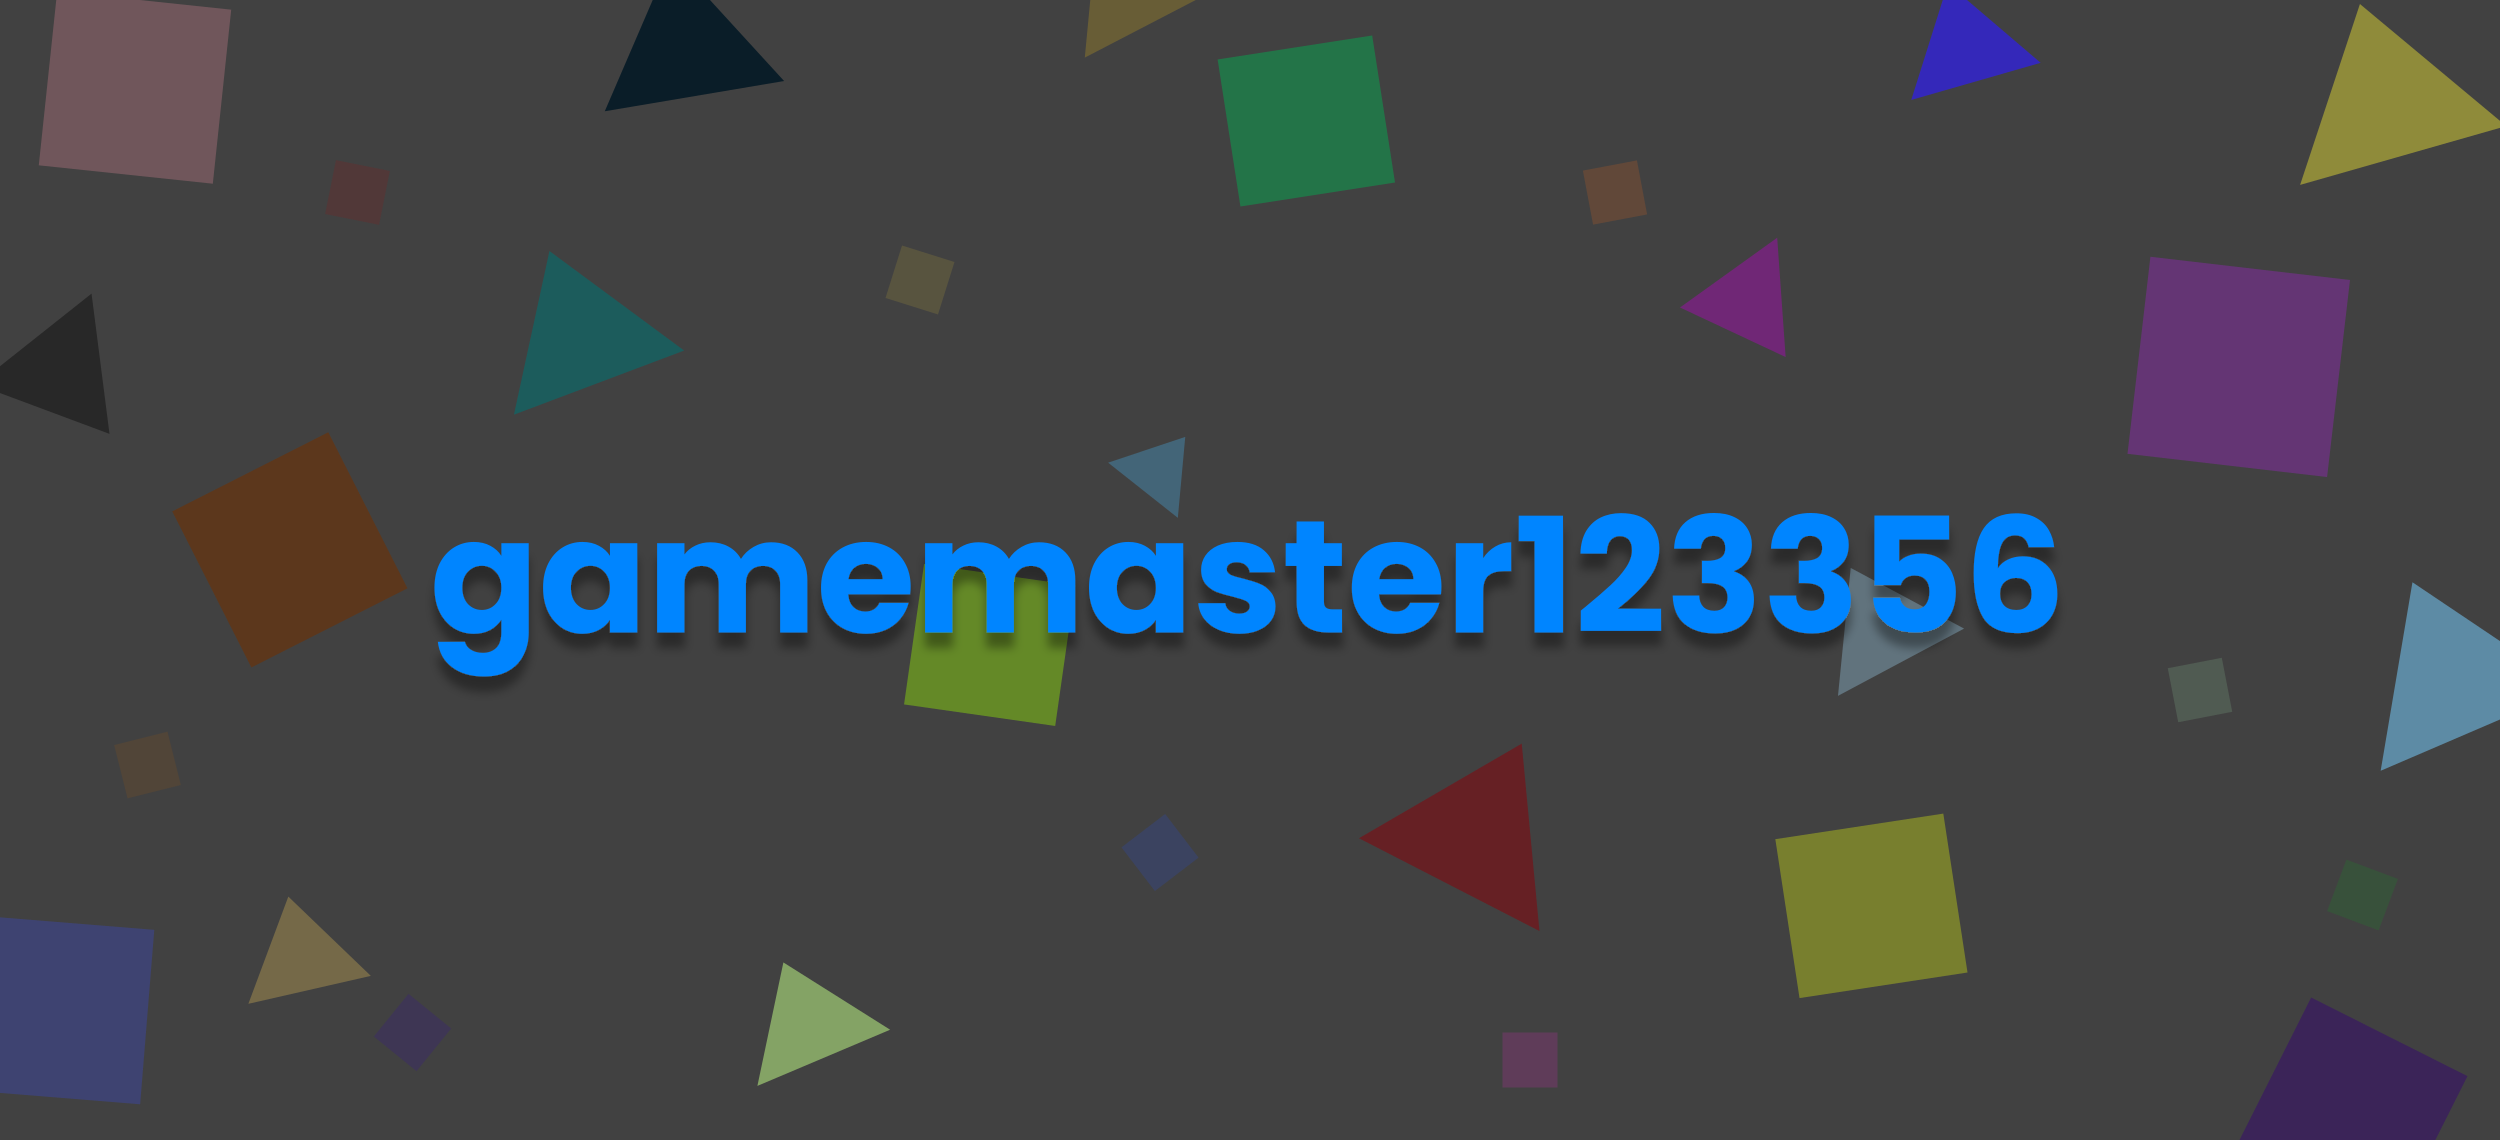
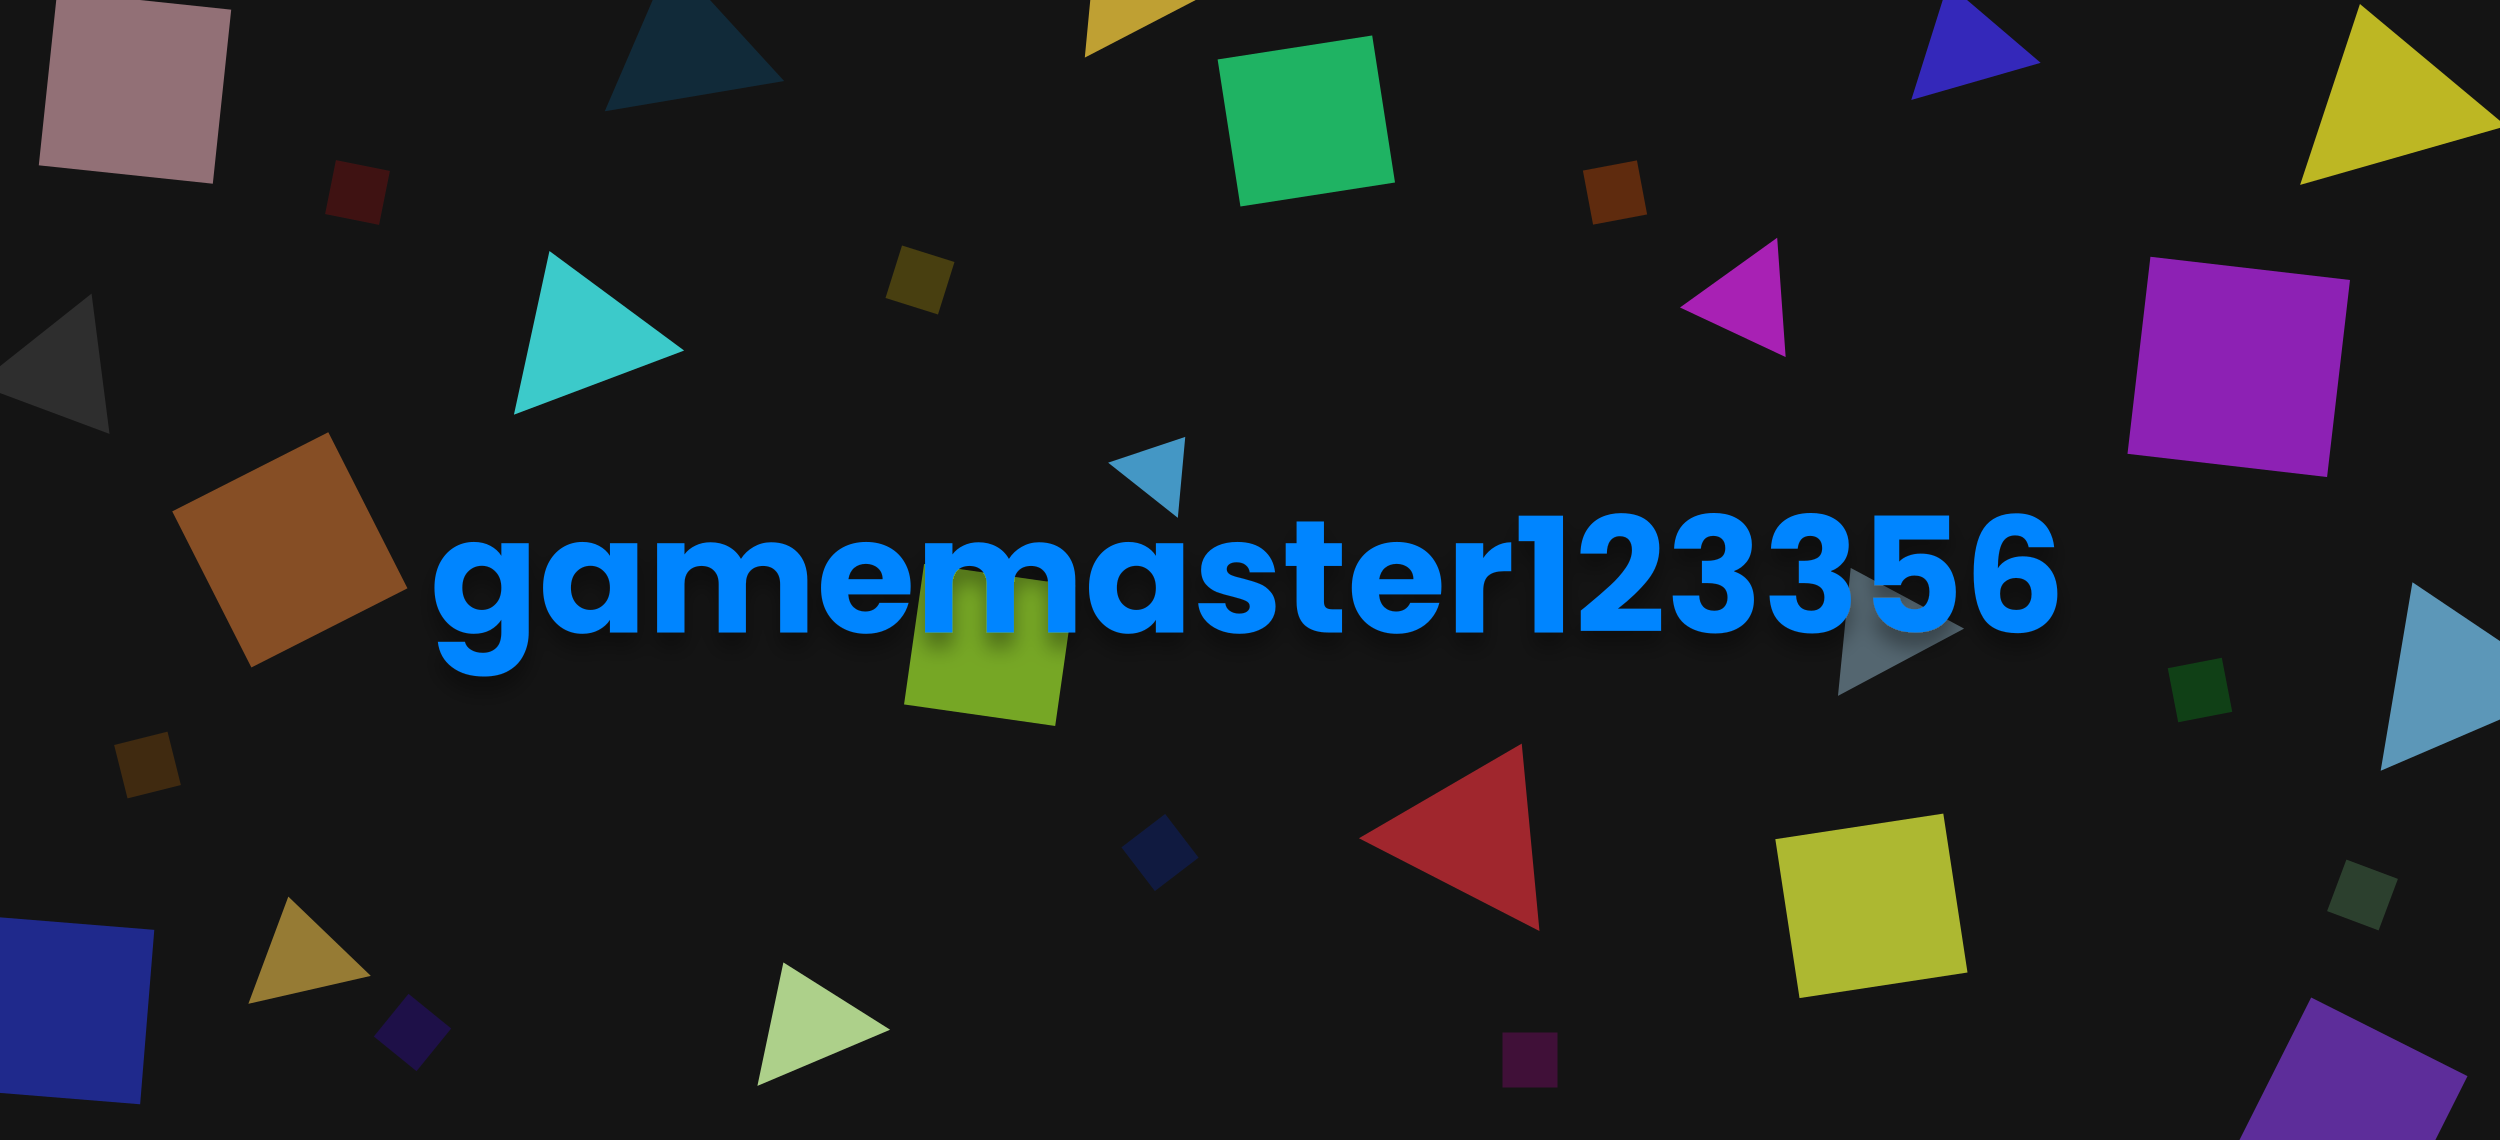
<svg xmlns="http://www.w3.org/2000/svg" width="1000" height="456" viewBox="0 0 1000 456" fill="none">
  <rect width="1000" height="456" fill="#2B2B2B" />
  <g clip-path="url(#clip0_0_1)">
-     <rect width="1000" height="456" fill="#414141" />
-     <path d="M710.872 95.088L714.255 142.824L672 123L710.872 95.088Z" fill="#702776" />
+     <rect width="1000" height="456" fill="#141414" />
+     <path d="M710.872 95.088L714.255 142.824L672 123L710.872 95.088Z" fill="#A821B4" />
    <path d="M740.282 227.18L785.623 251.435L735.192 278.348L740.282 227.18Z" fill="#6D8593" fill-opacity="0.73" />
-     <rect x="422.076" y="290.387" width="61.066" height="56.738" transform="rotate(-171.889 422.076 290.387)" fill="#648927" />
-     <rect x="-8.055" y="366.285" width="70" height="70" transform="rotate(4.63793 -8.05533 366.285)" fill="#3D4699" fill-opacity="0.553" />
-     <rect x="22.873" y="-3.485" width="70" height="70" transform="rotate(6.03446 22.8734 -3.48549)" fill="#70565B" />
-     <rect x="924.461" y="399.005" width="70" height="70" transform="rotate(26.7038 924.461 399.005)" fill="#3B2458" />
-     <rect x="860.17" y="102.712" width="80.368" height="79.35" transform="rotate(6.63629 860.17 102.712)" fill="#643574" />
-     <rect x="487.048" y="23.779" width="62.567" height="59.516" transform="rotate(-8.81858 487.048 23.7795)" fill="#237448" />
-     <rect x="710.13" y="335.668" width="67.966" height="64.296" transform="rotate(-8.65791 710.13 335.668)" fill="#787F2E" />
-     <rect x="68.89" y="204.553" width="70" height="70" transform="rotate(-26.8925 68.8904 204.553)" fill="#5C371C" />
-     <rect x="448.58" y="338.944" width="22" height="22" transform="rotate(-37.4054 448.58 338.944)" fill="#204BE4" fill-opacity="0.188" />
-     <rect x="938.563" y="343.838" width="22" height="22" transform="rotate(20.556 938.563 343.838)" fill="#119922" fill-opacity="0.188" />
-     <rect x="134.38" y="64.05" width="22" height="22" transform="rotate(11.3525 134.38 64.0499)" fill="#991111" fill-opacity="0.188" />
-     <rect x="163.399" y="397.526" width="22" height="22" transform="rotate(39.0939 163.399 397.526)" fill="#341199" fill-opacity="0.22" />
-     <rect x="867.113" y="267.286" width="22" height="22" transform="rotate(-10.9326 867.113 267.286)" fill="#93CD9A" fill-opacity="0.188" />
-     <rect x="360.807" y="98.207" width="22" height="22" transform="rotate(17.4592 360.807 98.2065)" fill="#BBA638" fill-opacity="0.188" />
-     <rect x="45.658" y="298.001" width="22" height="22" transform="rotate(-14.0571 45.6576 298.001)" fill="#995A11" fill-opacity="0.188" />
-     <rect x="601" y="413" width="22" height="22" fill="#E128C4" fill-opacity="0.188" />
-     <path d="M219.778 100.408L273.648 140.221L205.574 165.871L219.778 100.408Z" fill="#1C5C5C" />
+     <rect x="422.076" y="290.387" width="61.066" height="56.738" transform="rotate(-171.889 422.076 290.387)" fill="#76A725" />
+     <rect x="-8.055" y="366.285" width="70" height="70" transform="rotate(4.63793 -8.05533 366.285)" fill="#283BEC" fill-opacity="0.553" />
+     <rect x="22.873" y="-3.485" width="70" height="70" transform="rotate(6.03446 22.8734 -3.48549)" fill="#927076" />
+     <rect x="924.461" y="399.005" width="70" height="70" transform="rotate(26.7038 924.461 399.005)" fill="#5D2D9A" />
+     <rect x="860.17" y="102.712" width="80.368" height="79.35" transform="rotate(6.63629 860.17 102.712)" fill="#8D21B4" />
+     <rect x="487.048" y="23.779" width="62.567" height="59.516" transform="rotate(-8.81858 487.048 23.7795)" fill="#1FB363" />
+     <rect x="710.13" y="335.668" width="67.966" height="64.296" transform="rotate(-8.65791 710.13 335.668)" fill="#ADB831" />
+     <rect x="68.89" y="204.553" width="70" height="70" transform="rotate(-26.8925 68.8904 204.553)" fill="#864E25" />
+     <rect x="448.58" y="338.944" width="22" height="22" transform="rotate(-37.4054 448.58 338.944)" fill="#0038FF" fill-opacity="0.188" />
+     <rect x="938.563" y="343.838" width="22" height="22" transform="rotate(20.556 938.563 343.838)" fill="#96FFA3" fill-opacity="0.188" />
+     <rect x="134.38" y="64.05" width="22" height="22" transform="rotate(11.3525 134.38 64.0499)" fill="#991111" fill-opacity="0.33" />
+     <rect x="163.399" y="397.526" width="22" height="22" transform="rotate(39.0939 163.399 397.526)" fill="#4200FF" fill-opacity="0.22" />
+     <rect x="867.113" y="267.286" width="22" height="22" transform="rotate(-10.9326 867.113 267.286)" fill="#05FF24" fill-opacity="0.188" />
+     <rect x="360.807" y="98.207" width="22" height="22" transform="rotate(17.4592 360.807 98.2065)" fill="#FFD600" fill-opacity="0.22" />
+     <rect x="45.658" y="298.001" width="22" height="22" transform="rotate(-14.0571 45.6576 298.001)" fill="#FF8A00" fill-opacity="0.188" />
+     <rect x="601" y="413" width="22" height="22" fill="#FF00D6" fill-opacity="0.188" />
+     <path d="M219.778 100.408L273.648 140.221L205.574 165.871L219.778 100.408Z" fill="#3CCACA" />
    <path d="M779.159 -6.531L816.256 25.122L764.507 39.982L779.159 -6.531Z" fill="#3428BA" />
-     <path d="M115.328 358.639L148.321 390.345L99.35 401.517L115.328 358.639Z" fill="#756948" />
-     <path d="M268.415 -17.013L313.639 32.402L241.907 44.505L268.415 -17.013Z" fill="#0A1D28" />
-     <path d="M964.979 232.903L1028.44 275.566L952.266 308.308L964.979 232.903Z" fill="#5D8BA5" />
-     <path d="M943.972 1.613L1002.49 50.427L920.042 73.96L943.972 1.613Z" fill="#8F8B3A" />
-     <path d="M43.804 173.561L-9.213 153.788L36.617 117.434L43.804 173.561Z" fill="#282828" />
-     <path d="M474.1 174.746L471.133 207.144L443.247 185.067L474.1 174.746Z" fill="#436578" />
-     <path d="M313.353 384.974L356.043 411.887L302.961 434.358L313.353 384.974Z" fill="#84A365" />
-     <path d="M608.694 297.438L615.789 372.429L543.573 335.298L608.694 297.438Z" fill="#662024" />
-     <rect x="633.153" y="68.227" width="22" height="22" transform="rotate(-10.6722 633.153 68.2274)" fill="#EB6519" fill-opacity="0.188" />
-     <path d="M440.273 -43.642L498.478 -10.487L433.919 23.041L440.273 -43.642Z" fill="#685D36" />
+     <path d="M115.328 358.639L148.321 390.345L99.35 401.517L115.328 358.639Z" fill="#967B34" />
+     <path d="M268.415 -17.013L313.639 32.402L241.907 44.505L268.415 -17.013Z" fill="#112A39" />
+     <path d="M964.979 232.903L1028.44 275.566L952.266 308.308L964.979 232.903Z" fill="#5C97B8" />
+     <path d="M943.972 1.613L1002.49 50.427L920.042 73.96L943.972 1.613Z" fill="#BDB723" />
+     <path d="M43.804 173.561L-9.213 153.788L36.617 117.434L43.804 173.561Z" fill="#2E2E2E" />
+     <path d="M474.1 174.746L471.133 207.144L443.247 185.067L474.1 174.746Z" fill="#4497C5" />
+     <path d="M313.353 384.974L356.043 411.887L302.961 434.358L313.353 384.974Z" fill="#ADD08A" />
+     <path d="M608.694 297.438L615.789 372.429L543.573 335.298L608.694 297.438Z" fill="#A0262D" />
+     <rect x="633.153" y="68.227" width="22" height="22" transform="rotate(-10.6722 633.153 68.2274)" fill="#FF5C00" fill-opacity="0.32" />
+     <path d="M440.273 -43.642L498.478 -10.487L433.919 23.041L440.273 -43.642Z" fill="#BFA033" />
    <g filter="url(#filter0_d_0_1)">
      <path d="M189.536 216.776C192.053 216.776 194.251 217.288 196.128 218.312C198.048 219.336 199.52 220.68 200.544 222.344V217.288H211.488V252.936C211.488 256.221 210.827 259.187 209.504 261.832C208.224 264.52 206.24 266.653 203.552 268.232C200.907 269.811 197.6 270.6 193.632 270.6C188.341 270.6 184.053 269.341 180.768 266.824C177.483 264.349 175.605 260.979 175.136 256.712H185.952C186.293 258.077 187.104 259.144 188.384 259.912C189.664 260.723 191.243 261.128 193.12 261.128C195.381 261.128 197.173 260.467 198.496 259.144C199.861 257.864 200.544 255.795 200.544 252.936V247.88C199.477 249.544 198.005 250.909 196.128 251.976C194.251 253 192.053 253.512 189.536 253.512C186.592 253.512 183.925 252.765 181.536 251.272C179.147 249.736 177.248 247.581 175.84 244.808C174.475 241.992 173.792 238.749 173.792 235.08C173.792 231.411 174.475 228.189 175.84 225.416C177.248 222.643 179.147 220.509 181.536 219.016C183.925 217.523 186.592 216.776 189.536 216.776ZM200.544 235.144C200.544 232.413 199.776 230.259 198.24 228.68C196.747 227.101 194.912 226.312 192.736 226.312C190.56 226.312 188.704 227.101 187.168 228.68C185.675 230.216 184.928 232.349 184.928 235.08C184.928 237.811 185.675 239.987 187.168 241.608C188.704 243.187 190.56 243.976 192.736 243.976C194.912 243.976 196.747 243.187 198.24 241.608C199.776 240.029 200.544 237.875 200.544 235.144ZM217.23 235.08C217.23 231.411 217.912 228.189 219.278 225.416C220.686 222.643 222.584 220.509 224.974 219.016C227.363 217.523 230.03 216.776 232.974 216.776C235.491 216.776 237.688 217.288 239.566 218.312C241.486 219.336 242.958 220.68 243.982 222.344V217.288H254.926V253H243.982V247.944C242.915 249.608 241.422 250.952 239.502 251.976C237.624 253 235.427 253.512 232.91 253.512C230.008 253.512 227.363 252.765 224.974 251.272C222.584 249.736 220.686 247.581 219.278 244.808C217.912 241.992 217.23 238.749 217.23 235.08ZM243.982 235.144C243.982 232.413 243.214 230.259 241.678 228.68C240.184 227.101 238.35 226.312 236.174 226.312C233.998 226.312 232.142 227.101 230.606 228.68C229.112 230.216 228.366 232.349 228.366 235.08C228.366 237.811 229.112 239.987 230.606 241.608C232.142 243.187 233.998 243.976 236.174 243.976C238.35 243.976 240.184 243.187 241.678 241.608C243.214 240.029 243.982 237.875 243.982 235.144ZM308.411 216.904C312.848 216.904 316.368 218.248 318.971 220.936C321.616 223.624 322.939 227.357 322.939 232.136V253H312.059V233.608C312.059 231.304 311.44 229.533 310.203 228.296C309.008 227.016 307.344 226.376 305.211 226.376C303.078 226.376 301.392 227.016 300.155 228.296C298.96 229.533 298.363 231.304 298.363 233.608V253H287.483V233.608C287.483 231.304 286.864 229.533 285.627 228.296C284.432 227.016 282.768 226.376 280.635 226.376C278.502 226.376 276.816 227.016 275.579 228.296C274.384 229.533 273.787 231.304 273.787 233.608V253H262.843V217.288H273.787V221.768C274.896 220.275 276.347 219.101 278.139 218.248C279.931 217.352 281.958 216.904 284.219 216.904C286.907 216.904 289.296 217.48 291.387 218.632C293.52 219.784 295.184 221.427 296.379 223.56C297.616 221.597 299.302 219.997 301.435 218.76C303.568 217.523 305.894 216.904 308.411 216.904ZM364.257 234.568C364.257 235.592 364.193 236.659 364.065 237.768H339.297C339.468 239.987 340.172 241.693 341.409 242.888C342.689 244.04 344.246 244.616 346.081 244.616C348.812 244.616 350.71 243.464 351.777 241.16H363.425C362.828 243.507 361.74 245.619 360.161 247.496C358.625 249.373 356.684 250.845 354.337 251.912C351.99 252.979 349.366 253.512 346.465 253.512C342.966 253.512 339.852 252.765 337.121 251.272C334.39 249.779 332.257 247.645 330.721 244.872C329.185 242.099 328.417 238.856 328.417 235.144C328.417 231.432 329.164 228.189 330.657 225.416C332.193 222.643 334.326 220.509 337.057 219.016C339.788 217.523 342.924 216.776 346.465 216.776C349.921 216.776 352.993 217.501 355.681 218.952C358.369 220.403 360.46 222.472 361.953 225.16C363.489 227.848 364.257 230.984 364.257 234.568ZM353.057 231.688C353.057 229.811 352.417 228.317 351.137 227.208C349.857 226.099 348.257 225.544 346.337 225.544C344.502 225.544 342.945 226.077 341.665 227.144C340.428 228.211 339.66 229.725 339.361 231.688H353.057ZM415.599 216.904C420.036 216.904 423.556 218.248 426.159 220.936C428.804 223.624 430.127 227.357 430.127 232.136V253H419.247V233.608C419.247 231.304 418.628 229.533 417.391 228.296C416.196 227.016 414.532 226.376 412.399 226.376C410.265 226.376 408.58 227.016 407.343 228.296C406.148 229.533 405.551 231.304 405.551 233.608V253H394.671V233.608C394.671 231.304 394.052 229.533 392.815 228.296C391.62 227.016 389.956 226.376 387.823 226.376C385.689 226.376 384.004 227.016 382.767 228.296C381.572 229.533 380.975 231.304 380.975 233.608V253H370.031V217.288H380.975V221.768C382.084 220.275 383.535 219.101 385.327 218.248C387.119 217.352 389.145 216.904 391.407 216.904C394.095 216.904 396.484 217.48 398.575 218.632C400.708 219.784 402.372 221.427 403.567 223.56C404.804 221.597 406.489 219.997 408.623 218.76C410.756 217.523 413.081 216.904 415.599 216.904ZM435.605 235.08C435.605 231.411 436.287 228.189 437.653 225.416C439.061 222.643 440.959 220.509 443.349 219.016C445.738 217.523 448.405 216.776 451.349 216.776C453.866 216.776 456.063 217.288 457.941 218.312C459.861 219.336 461.333 220.68 462.357 222.344V217.288H473.301V253H462.357V247.944C461.29 249.608 459.797 250.952 457.877 251.976C455.999 253 453.802 253.512 451.285 253.512C448.383 253.512 445.738 252.765 443.349 251.272C440.959 249.736 439.061 247.581 437.653 244.808C436.287 241.992 435.605 238.749 435.605 235.08ZM462.357 235.144C462.357 232.413 461.589 230.259 460.053 228.68C458.559 227.101 456.725 226.312 454.549 226.312C452.373 226.312 450.517 227.101 448.981 228.68C447.487 230.216 446.741 232.349 446.741 235.08C446.741 237.811 447.487 239.987 448.981 241.608C450.517 243.187 452.373 243.976 454.549 243.976C456.725 243.976 458.559 243.187 460.053 241.608C461.589 240.029 462.357 237.875 462.357 235.144ZM495.746 253.512C492.631 253.512 489.858 252.979 487.426 251.912C484.994 250.845 483.074 249.395 481.666 247.56C480.258 245.683 479.469 243.592 479.298 241.288H490.114C490.242 242.525 490.818 243.528 491.842 244.296C492.866 245.064 494.125 245.448 495.618 245.448C496.983 245.448 498.029 245.192 498.754 244.68C499.522 244.125 499.906 243.421 499.906 242.568C499.906 241.544 499.373 240.797 498.306 240.328C497.239 239.816 495.511 239.261 493.122 238.664C490.562 238.067 488.429 237.448 486.722 236.808C485.015 236.125 483.543 235.08 482.306 233.672C481.069 232.221 480.45 230.28 480.45 227.848C480.45 225.8 481.005 223.944 482.114 222.28C483.266 220.573 484.93 219.229 487.106 218.248C489.325 217.267 491.949 216.776 494.978 216.776C499.458 216.776 502.978 217.885 505.538 220.104C508.141 222.323 509.634 225.267 510.018 228.936H499.906C499.735 227.699 499.181 226.717 498.242 225.992C497.346 225.267 496.151 224.904 494.658 224.904C493.378 224.904 492.397 225.16 491.714 225.672C491.031 226.141 490.69 226.803 490.69 227.656C490.69 228.68 491.223 229.448 492.29 229.96C493.399 230.472 495.106 230.984 497.41 231.496C500.055 232.179 502.21 232.861 503.874 233.544C505.538 234.184 506.989 235.251 508.226 236.744C509.506 238.195 510.167 240.157 510.21 242.632C510.21 244.723 509.613 246.6 508.418 248.264C507.266 249.885 505.581 251.165 503.362 252.104C501.186 253.043 498.647 253.512 495.746 253.512ZM536.81 243.72V253H531.242C527.274 253 524.18 252.04 521.962 250.12C519.743 248.157 518.634 244.979 518.634 240.584V226.376H514.282V217.288H518.634V208.584H529.578V217.288H536.746V226.376H529.578V240.712C529.578 241.779 529.834 242.547 530.346 243.016C530.858 243.485 531.711 243.72 532.906 243.72H536.81ZM576.569 234.568C576.569 235.592 576.506 236.659 576.378 237.768H551.61C551.78 239.987 552.484 241.693 553.722 242.888C555.002 244.04 556.559 244.616 558.394 244.616C561.124 244.616 563.023 243.464 564.09 241.16H575.738C575.14 243.507 574.052 245.619 572.474 247.496C570.938 249.373 568.996 250.845 566.65 251.912C564.303 252.979 561.679 253.512 558.778 253.512C555.279 253.512 552.164 252.765 549.434 251.272C546.703 249.779 544.57 247.645 543.034 244.872C541.498 242.099 540.73 238.856 540.73 235.144C540.73 231.432 541.476 228.189 542.97 225.416C544.506 222.643 546.639 220.509 549.37 219.016C552.1 217.523 555.236 216.776 558.778 216.776C562.234 216.776 565.306 217.501 567.994 218.952C570.682 220.403 572.772 222.472 574.266 225.16C575.802 227.848 576.569 230.984 576.569 234.568ZM565.37 231.688C565.37 229.811 564.73 228.317 563.45 227.208C562.17 226.099 560.57 225.544 558.65 225.544C556.815 225.544 555.258 226.077 553.978 227.144C552.74 228.211 551.972 229.725 551.674 231.688H565.37ZM593.287 223.24C594.567 221.277 596.167 219.741 598.087 218.632C600.007 217.48 602.14 216.904 604.487 216.904V228.488H601.479C598.748 228.488 596.7 229.085 595.335 230.28C593.97 231.432 593.287 233.48 593.287 236.424V253H582.343V217.288H593.287V223.24ZM607.478 216.456V206.28H625.206V253H613.814V216.456H607.478ZM632.309 244.232C633.759 243.08 634.421 242.547 634.293 242.632C638.474 239.176 641.759 236.339 644.149 234.12C646.581 231.901 648.629 229.576 650.293 227.144C651.957 224.712 652.789 222.344 652.789 220.04C652.789 218.291 652.383 216.925 651.573 215.944C650.762 214.963 649.546 214.472 647.925 214.472C646.303 214.472 645.023 215.091 644.085 216.328C643.189 217.523 642.741 219.229 642.741 221.448H632.181C632.266 217.821 633.034 214.792 634.485 212.36C635.978 209.928 637.919 208.136 640.309 206.984C642.741 205.832 645.429 205.256 648.373 205.256C653.45 205.256 657.269 206.557 659.829 209.16C662.431 211.763 663.733 215.155 663.733 219.336C663.733 223.901 662.175 228.147 659.061 232.072C655.946 235.955 651.978 239.752 647.157 243.464H664.437V252.36H632.309V244.232ZM669.639 219.464C669.81 214.899 671.303 211.379 674.119 208.904C676.935 206.429 680.754 205.192 685.575 205.192C688.775 205.192 691.506 205.747 693.767 206.856C696.071 207.965 697.799 209.48 698.951 211.4C700.146 213.32 700.743 215.475 700.743 217.864C700.743 220.68 700.039 222.984 698.631 224.776C697.223 226.525 695.58 227.72 693.703 228.36V228.616C696.135 229.427 698.055 230.771 699.463 232.648C700.871 234.525 701.575 236.936 701.575 239.88C701.575 242.525 700.956 244.872 699.719 246.92C698.524 248.925 696.754 250.504 694.407 251.656C692.103 252.808 689.351 253.384 686.151 253.384C681.031 253.384 676.935 252.125 673.863 249.608C670.834 247.091 669.234 243.293 669.063 238.216H679.687C679.73 240.093 680.263 241.587 681.287 242.696C682.311 243.763 683.804 244.296 685.767 244.296C687.431 244.296 688.711 243.827 689.607 242.888C690.546 241.907 691.015 240.627 691.015 239.048C691.015 237 690.354 235.528 689.031 234.632C687.751 233.693 685.682 233.224 682.823 233.224H680.775V224.328H682.823C684.999 224.328 686.748 223.965 688.071 223.24C689.436 222.472 690.119 221.128 690.119 219.208C690.119 217.672 689.692 216.477 688.839 215.624C687.986 214.771 686.812 214.344 685.319 214.344C683.698 214.344 682.482 214.835 681.671 215.816C680.903 216.797 680.455 218.013 680.327 219.464H669.639ZM708.389 219.464C708.56 214.899 710.053 211.379 712.869 208.904C715.685 206.429 719.504 205.192 724.325 205.192C727.525 205.192 730.256 205.747 732.517 206.856C734.821 207.965 736.549 209.48 737.701 211.4C738.896 213.32 739.493 215.475 739.493 217.864C739.493 220.68 738.789 222.984 737.381 224.776C735.973 226.525 734.33 227.72 732.453 228.36V228.616C734.885 229.427 736.805 230.771 738.213 232.648C739.621 234.525 740.325 236.936 740.325 239.88C740.325 242.525 739.706 244.872 738.469 246.92C737.274 248.925 735.504 250.504 733.157 251.656C730.853 252.808 728.101 253.384 724.901 253.384C719.781 253.384 715.685 252.125 712.613 249.608C709.584 247.091 707.984 243.293 707.813 238.216H718.437C718.48 240.093 719.013 241.587 720.037 242.696C721.061 243.763 722.554 244.296 724.517 244.296C726.181 244.296 727.461 243.827 728.357 242.888C729.296 241.907 729.765 240.627 729.765 239.048C729.765 237 729.104 235.528 727.781 234.632C726.501 233.693 724.432 233.224 721.573 233.224H719.525V224.328H721.573C723.749 224.328 725.498 223.965 726.821 223.24C728.186 222.472 728.869 221.128 728.869 219.208C728.869 217.672 728.442 216.477 727.589 215.624C726.736 214.771 725.562 214.344 724.069 214.344C722.448 214.344 721.232 214.835 720.421 215.816C719.653 216.797 719.205 218.013 719.077 219.464H708.389ZM779.651 215.816H759.683V224.648C760.536 223.709 761.731 222.941 763.267 222.344C764.803 221.747 766.467 221.448 768.259 221.448C771.459 221.448 774.104 222.173 776.195 223.624C778.328 225.075 779.886 226.952 780.867 229.256C781.848 231.56 782.339 234.056 782.339 236.744C782.339 241.736 780.931 245.704 778.115 248.648C775.299 251.549 771.331 253 766.211 253C762.798 253 759.832 252.424 757.315 251.272C754.798 250.077 752.856 248.435 751.491 246.344C750.126 244.253 749.379 241.843 749.251 239.112H759.939C760.195 240.435 760.814 241.544 761.795 242.44C762.776 243.293 764.12 243.72 765.827 243.72C767.832 243.72 769.326 243.08 770.307 241.8C771.288 240.52 771.779 238.813 771.779 236.68C771.779 234.589 771.267 232.989 770.243 231.88C769.219 230.771 767.726 230.216 765.763 230.216C764.312 230.216 763.118 230.579 762.179 231.304C761.24 231.987 760.622 232.904 760.323 234.056H749.763V206.216H779.651V215.816ZM811.484 218.888C811.143 217.309 810.545 216.136 809.692 215.368C808.839 214.557 807.623 214.152 806.044 214.152C803.612 214.152 801.863 215.219 800.796 217.352C799.729 219.443 799.175 222.771 799.132 227.336C800.071 225.843 801.415 224.669 803.164 223.816C804.956 222.963 806.919 222.536 809.052 222.536C813.233 222.536 816.583 223.859 819.1 226.504C821.66 229.149 822.94 232.84 822.94 237.576C822.94 240.691 822.3 243.421 821.02 245.768C819.783 248.115 817.948 249.949 815.516 251.272C813.127 252.595 810.289 253.256 807.004 253.256C800.433 253.256 795.868 251.208 793.308 247.112C790.748 242.973 789.468 237.043 789.468 229.32C789.468 221.213 790.812 215.197 793.5 211.272C796.231 207.304 800.583 205.32 806.556 205.32C809.756 205.32 812.444 205.96 814.62 207.24C816.839 208.477 818.503 210.12 819.612 212.168C820.764 214.216 821.447 216.456 821.66 218.888H811.484ZM806.428 231.176C804.593 231.176 803.057 231.731 801.82 232.84C800.625 233.907 800.028 235.443 800.028 237.448C800.028 239.496 800.583 241.096 801.692 242.248C802.844 243.4 804.465 243.976 806.556 243.976C808.433 243.976 809.905 243.421 810.972 242.312C812.081 241.16 812.636 239.603 812.636 237.64C812.636 235.635 812.103 234.056 811.036 232.904C809.969 231.752 808.433 231.176 806.428 231.176Z" fill="#0085FF" />
    </g>
  </g>
  <defs>
-     <filter id="filter0_d_0_1" x="169.792" y="205.192" width="657.148" height="75.408" filterUnits="userSpaceOnUse" color-interpolation-filters="sRGB">
+     <filter id="filter0_d_0_1" x="165.792" y="203.192" width="665.148" height="81.408" filterUnits="userSpaceOnUse" color-interpolation-filters="sRGB">
      <feFlood flood-opacity="0" result="BackgroundImageFix" />
      <feColorMatrix in="SourceAlpha" type="matrix" values="0 0 0 0 0 0 0 0 0 0 0 0 0 0 0 0 0 0 127 0" result="hardAlpha" />
      <feOffset dy="6" />
-       <feGaussianBlur stdDeviation="2" />
+       <feGaussianBlur stdDeviation="4" />
      <feComposite in2="hardAlpha" operator="out" />
      <feColorMatrix type="matrix" values="0 0 0 0 0 0 0 0 0 0 0 0 0 0 0 0 0 0 0.35 0" />
      <feBlend mode="normal" in2="BackgroundImageFix" result="effect1_dropShadow_0_1" />
      <feBlend mode="normal" in="SourceGraphic" in2="effect1_dropShadow_0_1" result="shape" />
    </filter>
    <clipPath id="clip0_0_1">
      <rect width="1000" height="456" fill="white" />
    </clipPath>
  </defs>
</svg>
